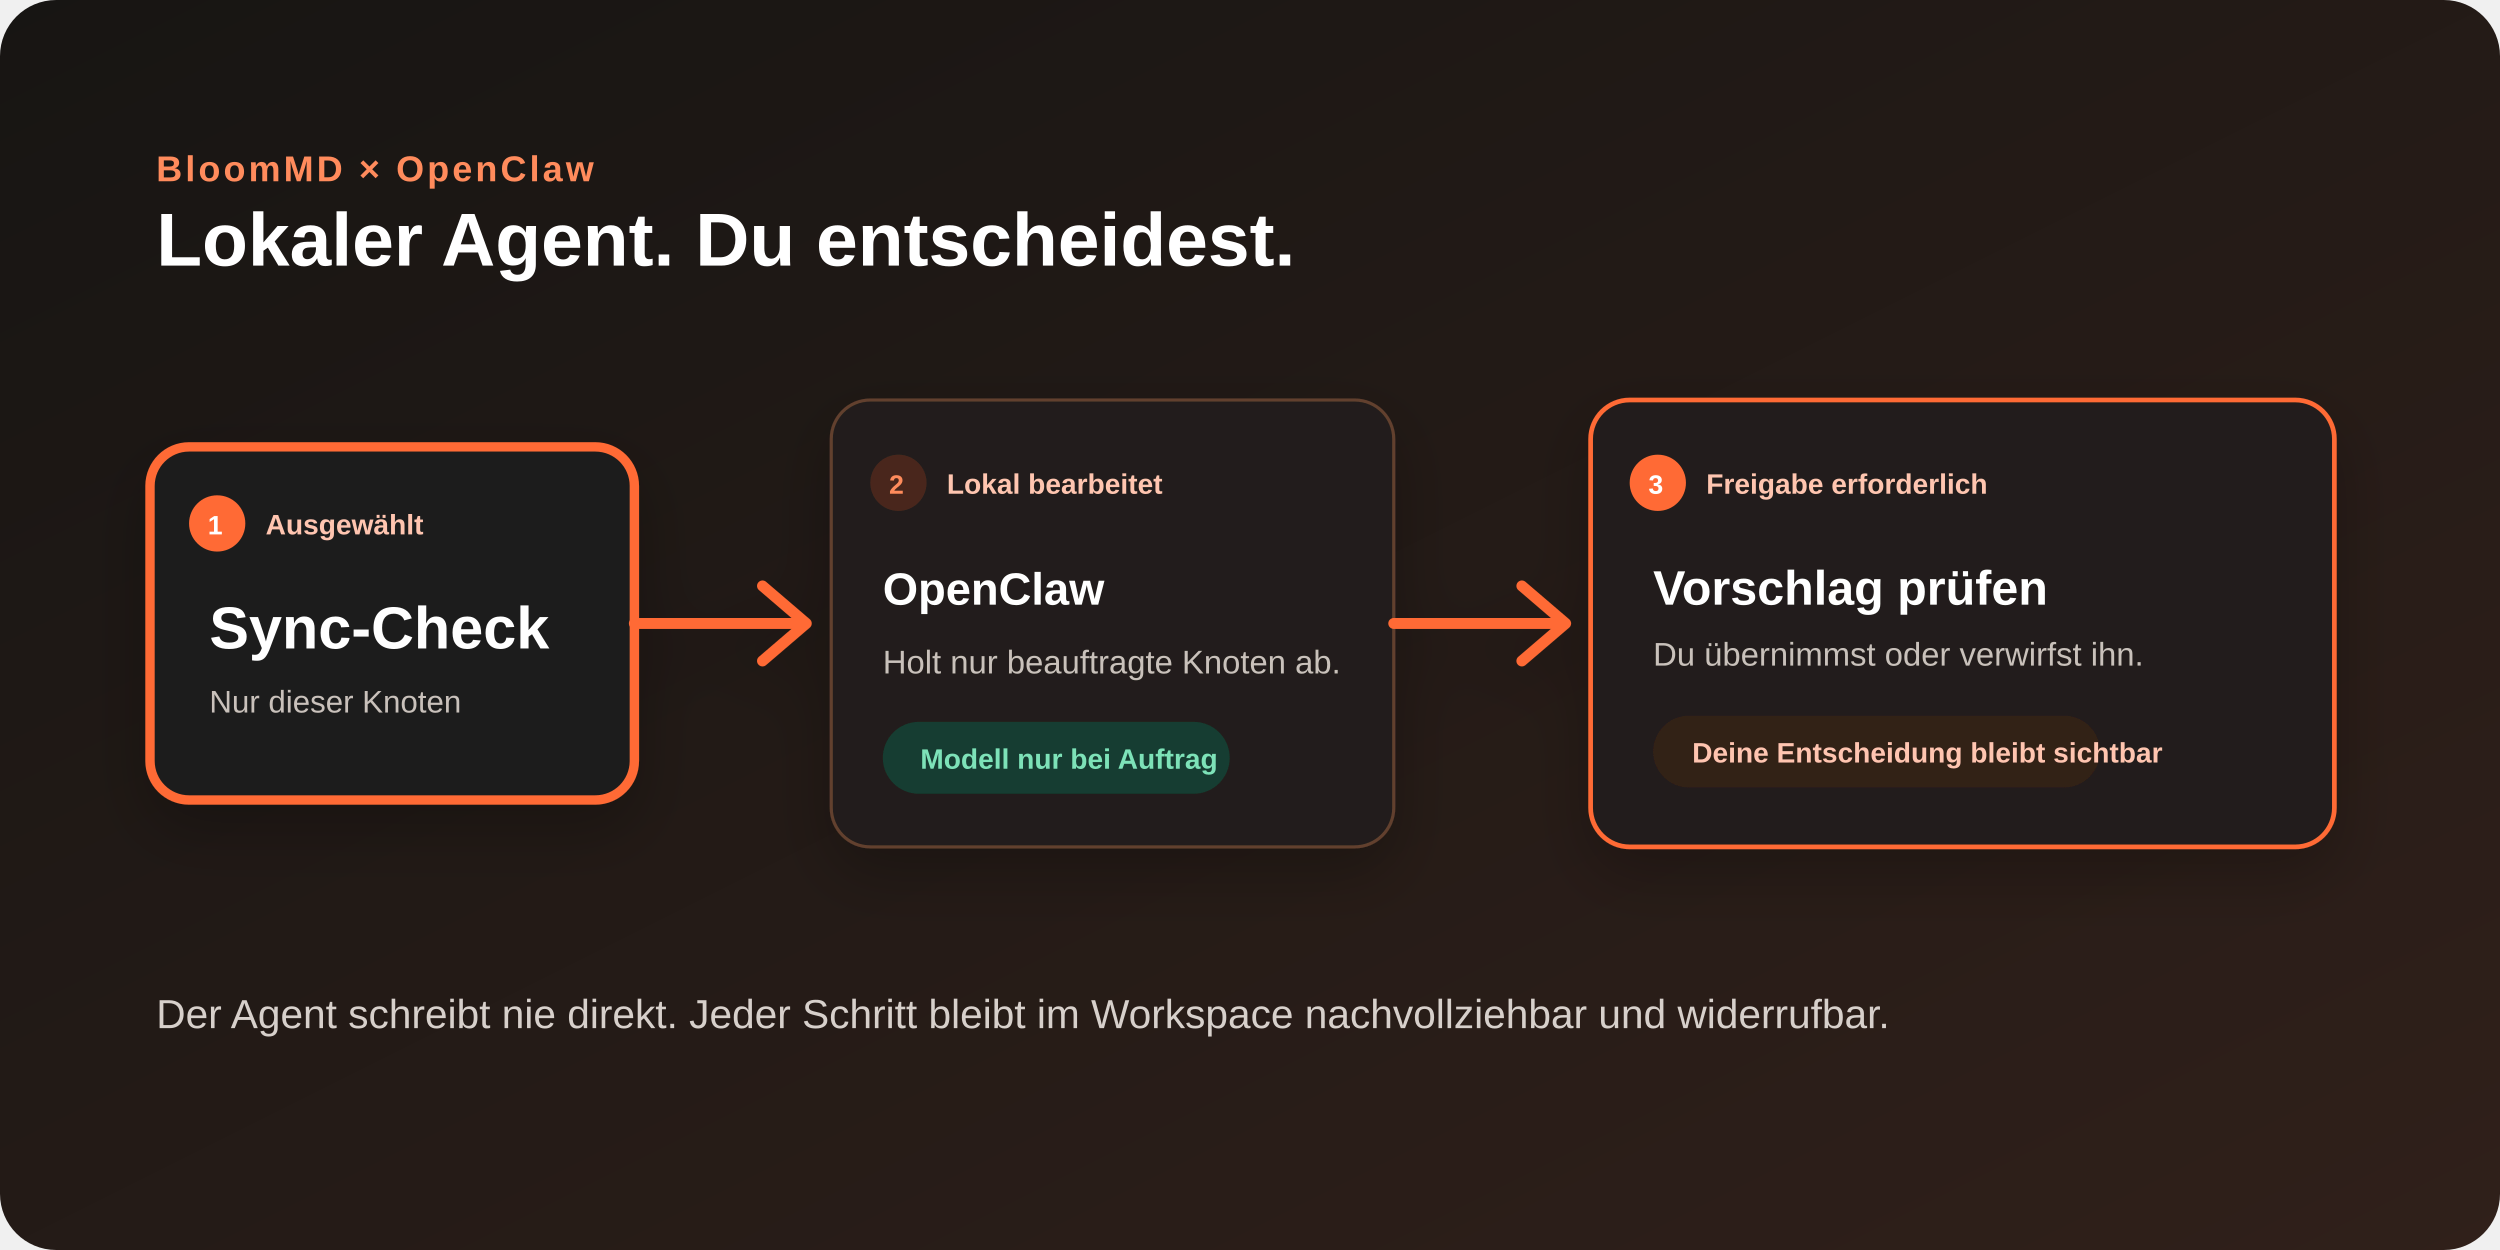
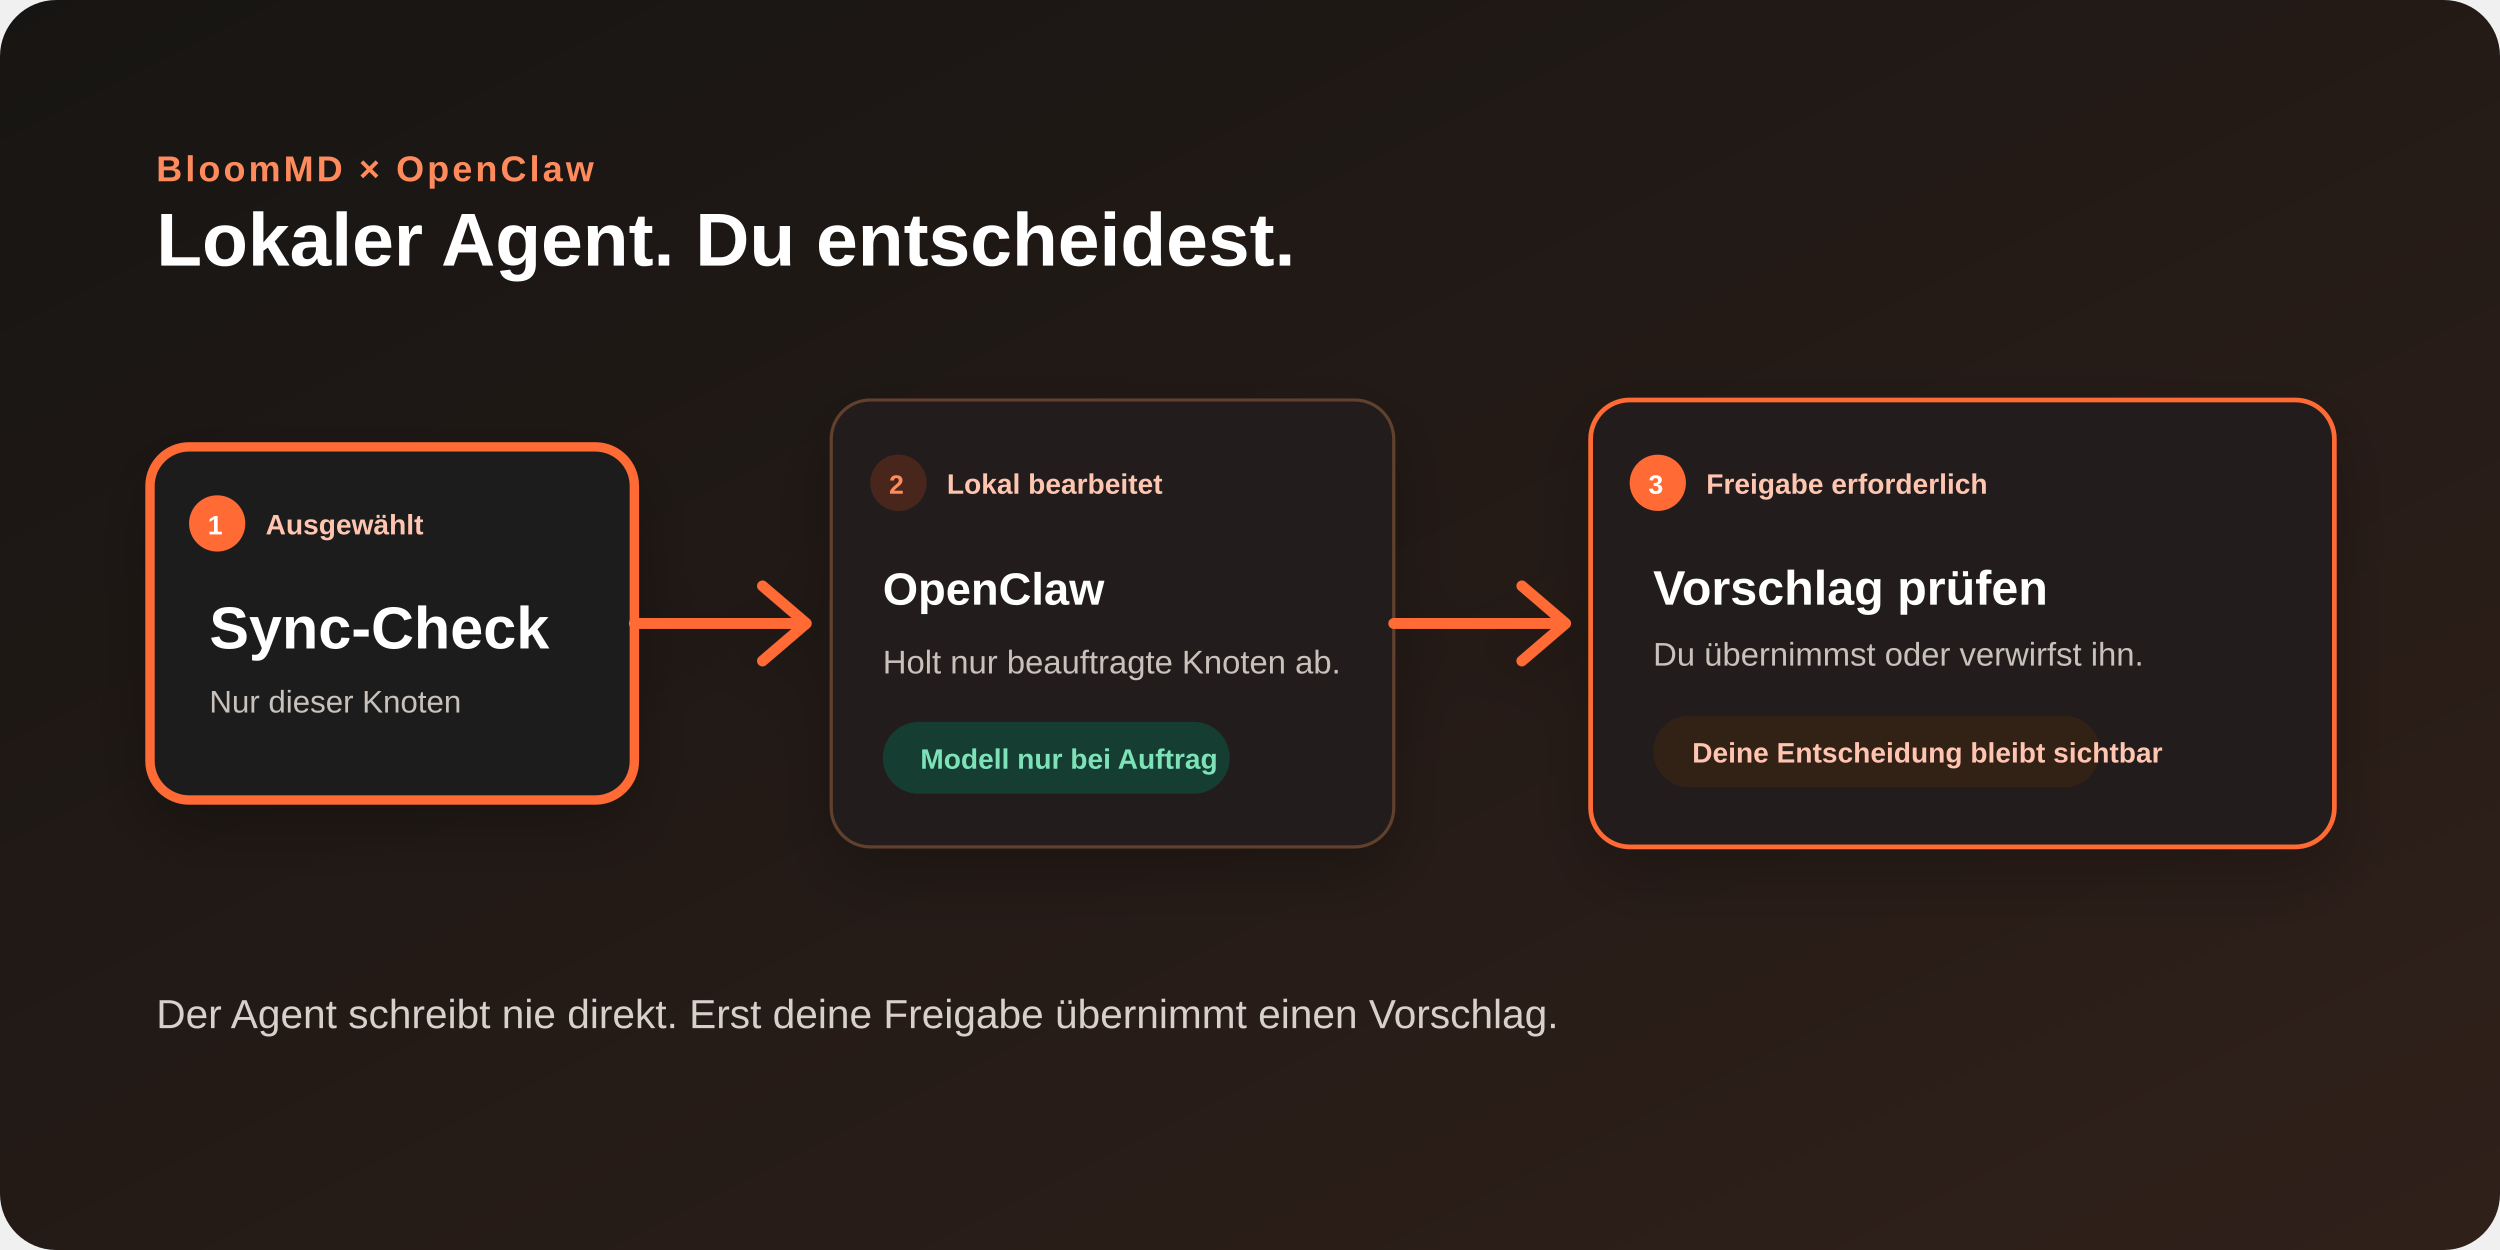
<svg xmlns="http://www.w3.org/2000/svg" width="1600" height="800" viewBox="0 0 1600 800" role="img" aria-labelledby="title desc">
  <defs>
    <linearGradient id="bg" x1="0" x2="1" y1="0" y2="1">
      <stop stop-color="#171513" />
      <stop offset="1" stop-color="#30201a" />
    </linearGradient>
    <filter id="shadow" x="-20%" y="-20%" width="140%" height="140%">
      <feDropShadow dx="0" dy="16" stdDeviation="20" flood-color="#000" flood-opacity=".24" />
    </filter>
  </defs>
  <rect width="1600" height="800" rx="36" fill="url(#bg)" />
  <text x="100" y="116" fill="#FF8B5C" font-family="Arial, sans-serif" font-size="23" font-weight="700" letter-spacing="2">BloomMD × OpenClaw</text>
  <text x="100" y="170" fill="#fff" font-family="Arial, sans-serif" font-size="48" font-weight="700">Lokaler Agent. Du entscheidest.</text>
  <g filter="url(#shadow)">
    <rect x="96" y="286" width="310" height="226" rx="25" fill="#1E1E1E" stroke="#FF6B35" stroke-width="6" />
    <circle cx="139" cy="335" r="18" fill="#FF6B35" />
    <text x="133" y="342" fill="#fff" font-family="Arial, sans-serif" font-size="17" font-weight="700">1</text>
    <text x="170" y="342" fill="#FFC5B0" font-family="Arial, sans-serif" font-size="18" font-weight="700">Ausgewählt</text>
    <text x="134" y="415" fill="#fff" font-family="Arial, sans-serif" font-size="38" font-weight="700">Sync-Check</text>
    <text x="134" y="456" fill="#C9C1BB" font-family="Arial, sans-serif" font-size="20">Nur dieser Knoten</text>
    <path d="M406 399H512" stroke="#FF6B35" stroke-width="7" stroke-linecap="round" />
    <path d="M488 375l28 24-28 24" fill="none" stroke="#FF6B35" stroke-width="7" stroke-linecap="round" stroke-linejoin="round" />
    <rect x="532" y="256" width="360" height="286" rx="25" fill="#221E1B" stroke="#62412F" stroke-width="2" />
    <circle cx="575" cy="309" r="18" fill="#4A281B" />
    <text x="569" y="316" fill="#FF8B5C" font-family="Arial, sans-serif" font-size="17" font-weight="700">2</text>
    <text x="606" y="316" fill="#FFC5B0" font-family="Arial, sans-serif" font-size="18" font-weight="700">Lokal bearbeitet</text>
    <text x="565" y="387" fill="#fff" font-family="Arial, sans-serif" font-size="29" font-weight="700">OpenClaw</text>
    <text x="565" y="431" fill="#C9C1BB" font-family="Arial, sans-serif" font-size="21">Holt nur beauftragte Knoten ab.</text>
    <rect x="565" y="462" width="222" height="46" rx="23" fill="#153D31" />
    <text x="589" y="492" fill="#7DE2B8" font-family="Arial, sans-serif" font-size="18" font-weight="700">Modell nur bei Auftrag</text>
    <path d="M892 399H998" stroke="#FF6B35" stroke-width="7" stroke-linecap="round" />
    <path d="M974 375l28 24-28 24" fill="none" stroke="#FF6B35" stroke-width="7" stroke-linecap="round" stroke-linejoin="round" />
    <rect x="1018" y="256" width="476" height="286" rx="25" fill="#221E1B" stroke="#FF6B35" stroke-width="3" />
    <circle cx="1061" cy="309" r="18" fill="#FF6B35" />
    <text x="1055" y="316" fill="#fff" font-family="Arial, sans-serif" font-size="17" font-weight="700">3</text>
    <text x="1092" y="316" fill="#FFC5B0" font-family="Arial, sans-serif" font-size="18" font-weight="700">Freigabe erforderlich</text>
    <text x="1058" y="387" fill="#fff" font-family="Arial, sans-serif" font-size="31" font-weight="700">Vorschlag prüfen</text>
    <text x="1058" y="426" fill="#C9C1BB" font-family="Arial, sans-serif" font-size="21">Du übernimmst oder verwirfst ihn.</text>
    <rect x="1058" y="458" width="286" height="46" rx="23" fill="#332018" />
    <text x="1083" y="488" fill="#FFC5B0" font-family="Arial, sans-serif" font-size="18" font-weight="700">Deine Entscheidung bleibt sichtbar</text>
  </g>
-   <text x="100" y="658" fill="#D7D0CB" font-family="Arial, sans-serif" font-size="26">Der Agent schreibt nie direkt. Jeder Schritt bleibt im Workspace nachvollziehbar und widerrufbar.</text>
+   <text x="100" y="658" fill="#D7D0CB" font-family="Arial, sans-serif" font-size="26">Der Agent schreibt nie direkt. Erst deine Freigabe übernimmt einen Vorschlag.</text>
</svg>
